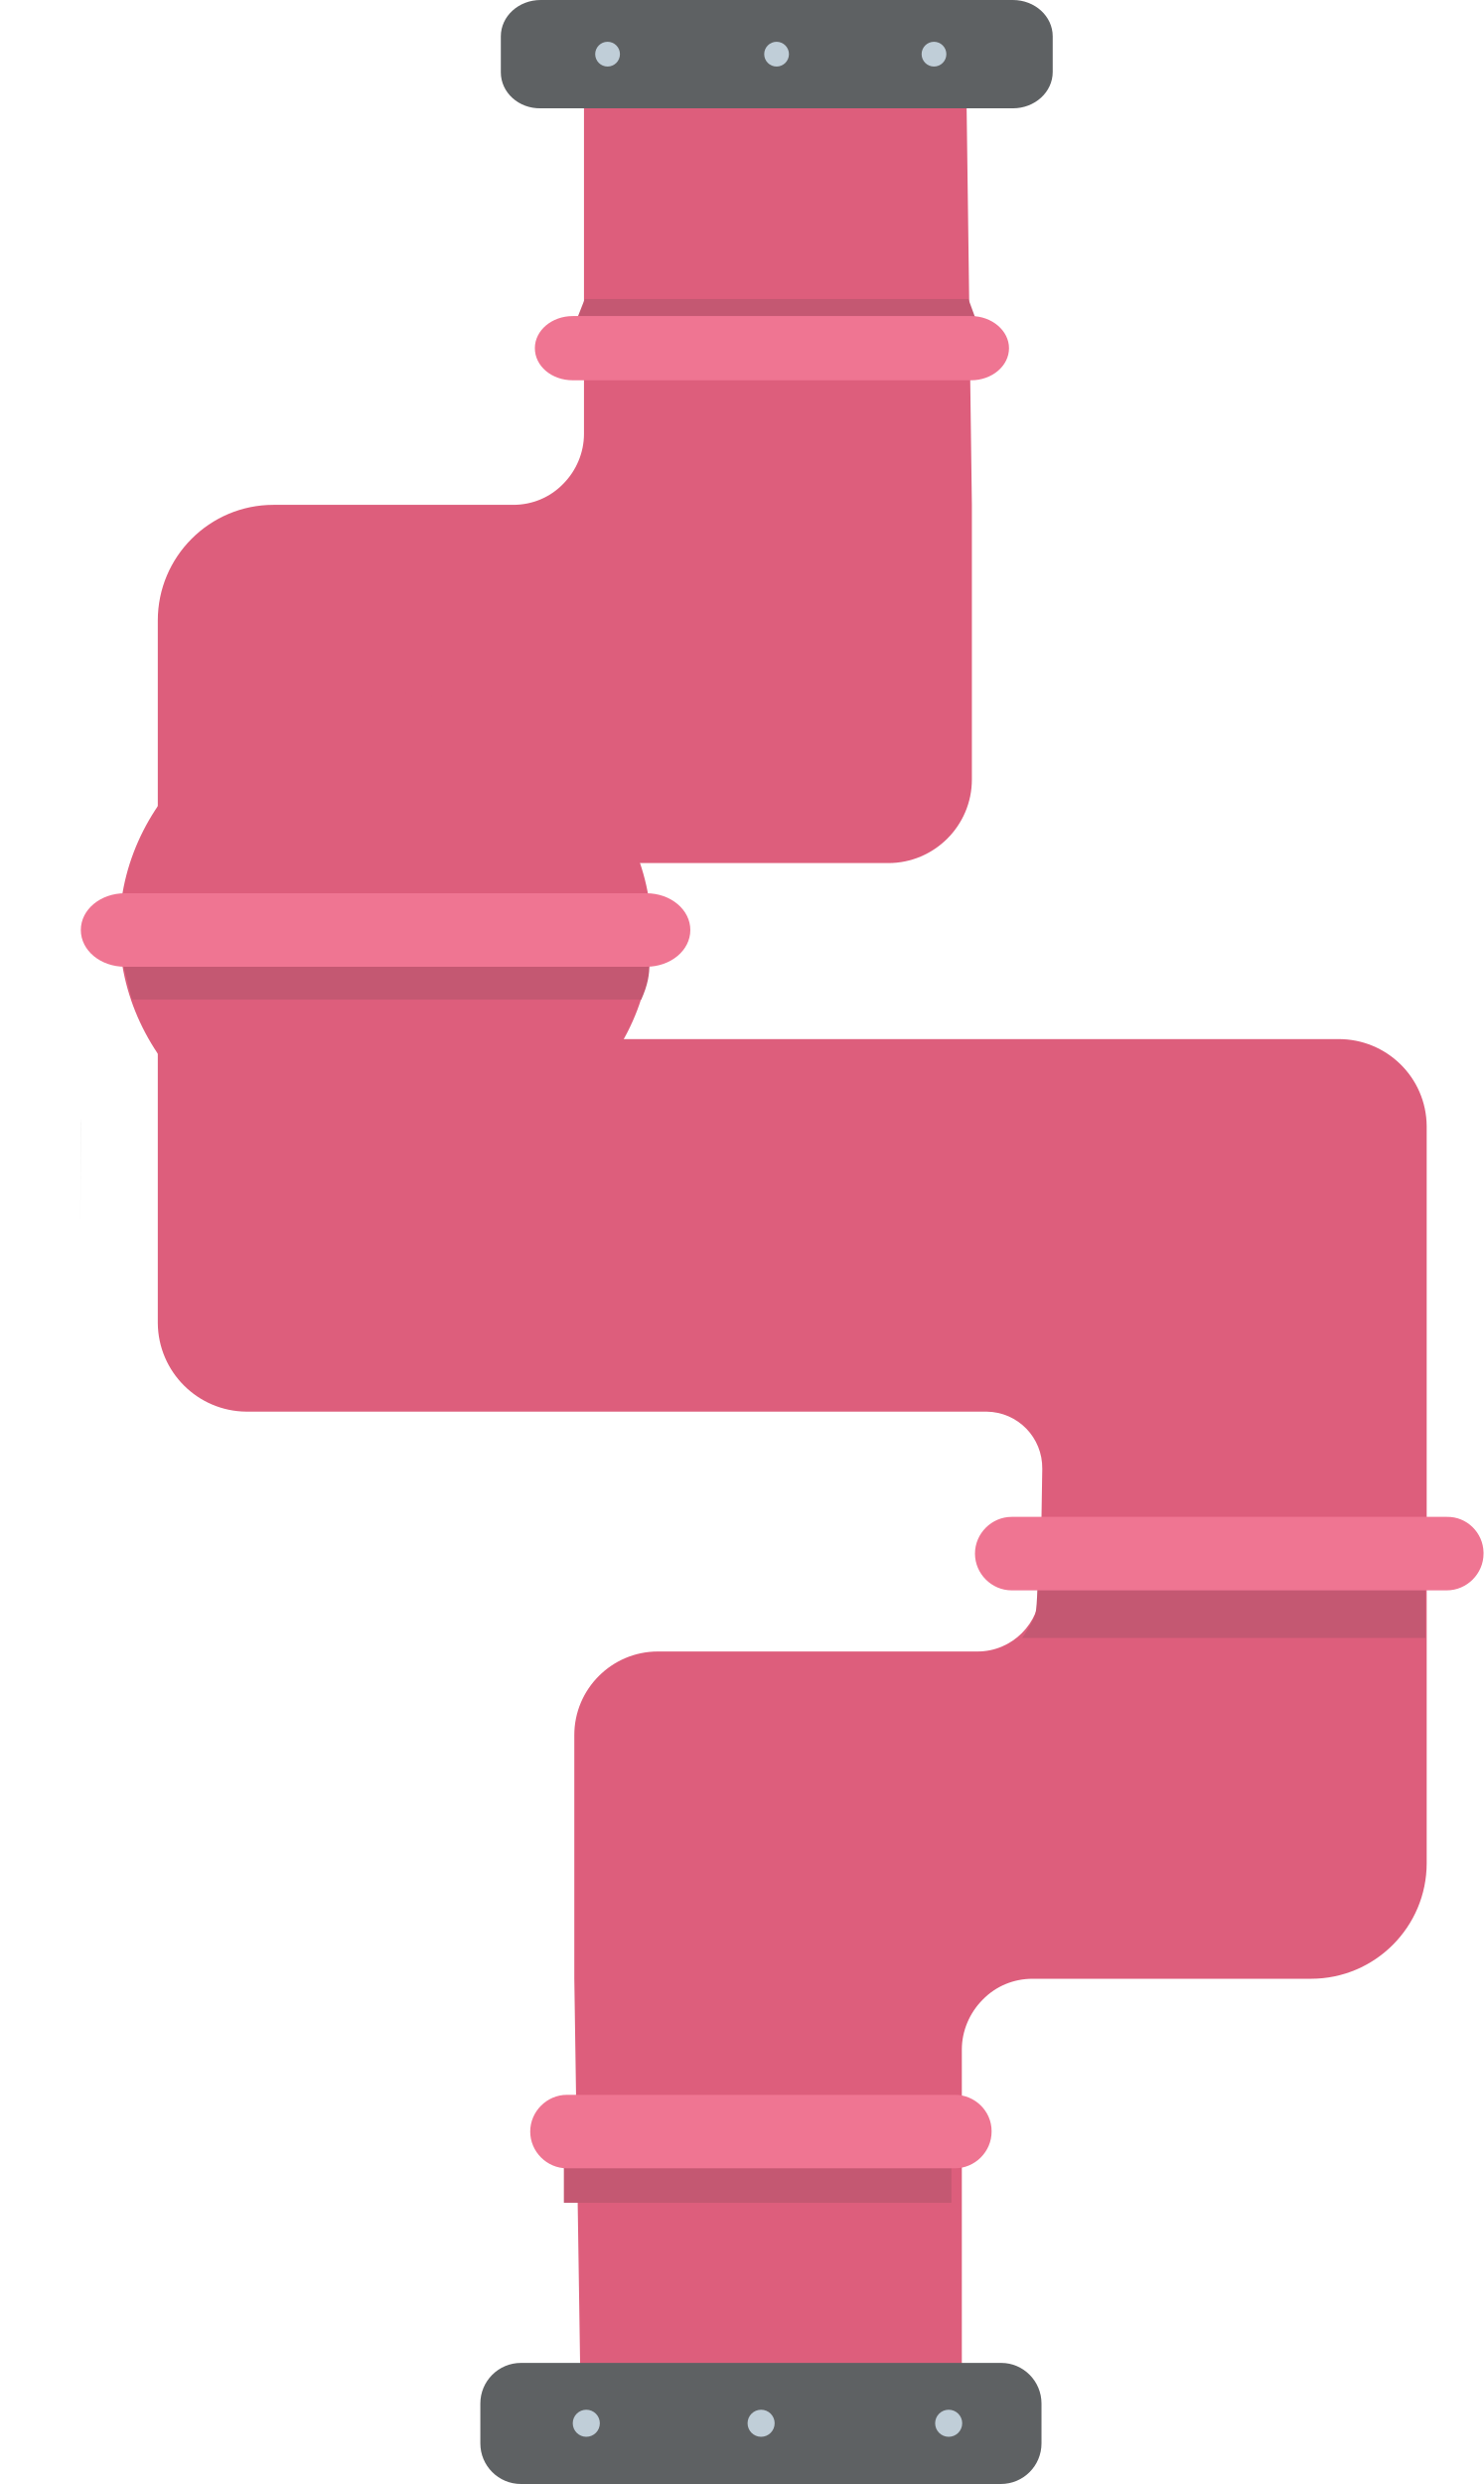
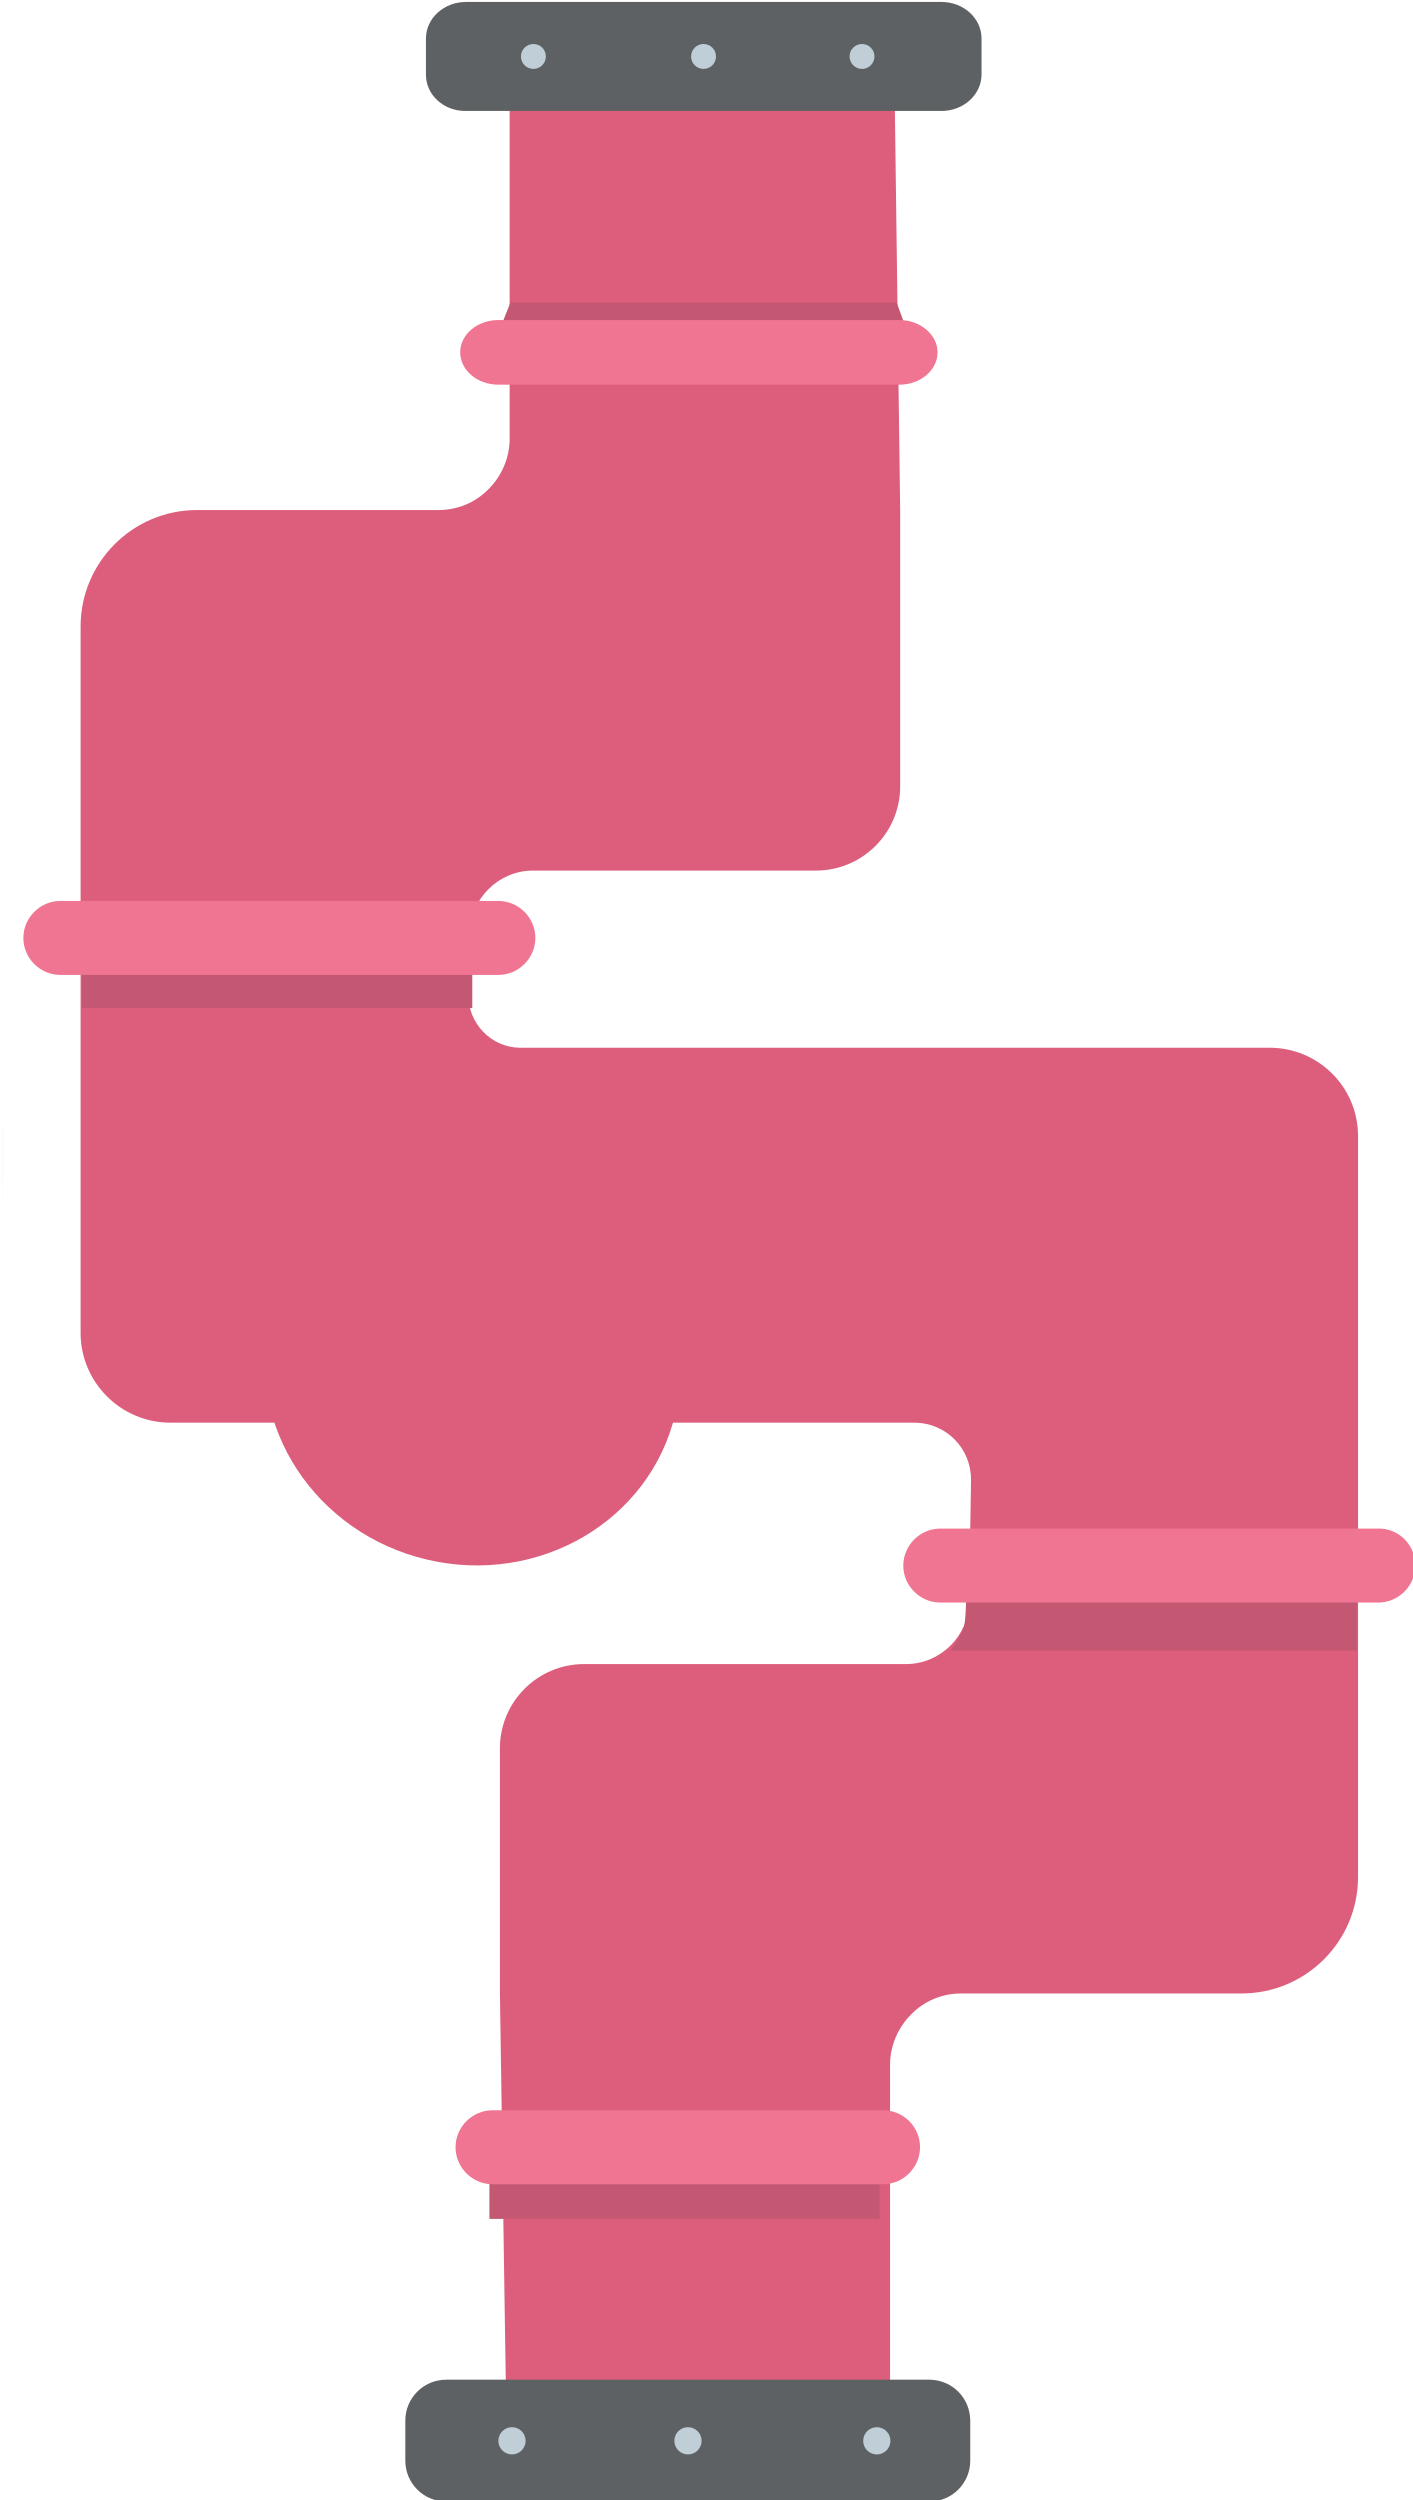
- <svg xmlns="http://www.w3.org/2000/svg" version="1.1" id="Layer_1" x="0px" y="0px" viewBox="0 0 383.6 642.1" style="enable-background:new 0 0 383.6 642.1;" xml:space="preserve">
+ <svg xmlns="http://www.w3.org/2000/svg" version="1.1" id="Layer_1" x="0px" y="0px" viewBox="0 0 362.8 642.1" style="enable-background:new 0 0 362.8 642.1;" xml:space="preserve">
  <style type="text/css">
	.st0{opacity:0.15;fill:#6B6B6B;enable-background:new    ;}
	.st1{fill:#DD5E7C;}
	.st2{fill:#5E6163;}
	.st3{fill:#C0CED8;}
	.st4{fill:#C45872;}
	.st5{fill:#EF7592;}
+ 	.st6{fill:none;}
</style>
-   <path class="st0" d="M20.9,289.1l-0.1,27v-24.8C20.8,290.6,20.8,289.8,20.9,289.1z" />
-   <path class="st1" d="M368.9,291.4v190.2c0,16.5-13.4,29.9-29.9,29.9h-72c-4.9,0-9.5,1.9-12.9,5.4c-3.4,3.4-5.4,8.1-5.4,12.9v95  L150,611l-1.5-99.5v-63c0-11.9,9.7-21.6,21.6-21.6h82.7c8.9,0,16.2-7.3,16.2-16.2l0.5-31c0.1-8.1-6.3-14.7-14.4-14.8  c-0.1,0-0.1,0-0.2,0H63.7c-12.6-0.1-22.8-10.3-22.9-22.9V160.4c0-16.5,13.4-29.9,29.9-29.9h62c4.9,0,9.5-1.9,12.9-5.4  c3.4-3.4,5.4-8.1,5.4-12.9v-95h98.8l1.5,113.3v71c0,11.9-9.7,21.6-21.6,21.6H157c-8.9,0-16.2,7.3-16.2,16.2l-0.4,15.6  c-0.1,7.4,5.8,13.6,13.2,13.7c0.1,0,0.1,0,0.2,0H346c12.5-0.1,22.8,9.9,22.9,22.5C368.9,291.2,368.9,291.3,368.9,291.4z" />
-   <ellipse transform="matrix(3.036395e-02 -0.9995 0.9995 3.036395e-02 -143.9396 333.0713)" class="st1" cx="99.7" cy="240.7" rx="61.8" ry="68.8" />
-   <path class="st2" d="M129.5,18.7V9.4c0-5.2,4.6-9.4,10.3-9.4h122.1c5.7,0,10.3,4.2,10.3,9.4v9.2c0,5.2-4.6,9.4-10.3,9.4H139.8  C134.1,28.1,129.5,23.9,129.5,18.7z" />
-   <circle class="st3" cx="157.1" cy="14" r="3.2" />
-   <circle class="st3" cx="200.8" cy="14" r="3.2" />
-   <circle class="st3" cx="241.5" cy="14" r="3.2" />
-   <path class="st4" d="M165.8,258.4H34.1l-4.2-17h137.5C167.4,247.1,169.3,250.7,165.8,258.4z" />
-   <path class="st5" d="M20.9,240.4L20.9,240.4c0-5.3,5.1-9.5,11.4-9.5h134.8c6.4,0,11.4,4.3,11.4,9.5l0,0c0,5.3-5.1,9.5-11.4,9.5H32.3  C26,249.9,20.9,245.7,20.9,240.4z" />
-   <rect x="145.8" y="552.4" class="st4" width="100.2" height="17" />
-   <path class="st2" d="M269.3,621.3v10.3c0,5.8-4.7,10.5-10.5,10.5H134.7c-5.8,0-10.5-4.7-10.5-10.5v-10.3c0-5.8,4.7-10.5,10.5-10.5  h124.2C264.6,610.8,269.3,615.5,269.3,621.3C269.3,621.2,269.3,621.3,269.3,621.3z" />
-   <circle class="st3" cx="245.3" cy="626.4" r="3.5" />
-   <circle class="st3" cx="196.8" cy="626.4" r="3.5" />
-   <circle class="st3" cx="151.6" cy="626.4" r="3.5" />
-   <path class="st5" d="M256.4,551L256.4,551c0,5.2-4.3,9.5-9.5,9.5l0,0H146.6c-5.2,0-9.5-4.3-9.5-9.5l0,0l0,0c0-5.2,4.3-9.5,9.5-9.5  h100.3c5.2,0,9.5,4.2,9.5,9.4C256.4,550.9,256.4,551,256.4,551z" />
-   <path class="st4" d="M267.7,417.3c0.6-2.4,0.6-10.9,0.6-10.9h100.3v17H264.3C264.3,423.4,267.2,419.2,267.7,417.3z" />
-   <path class="st5" d="M383.6,401.6L383.6,401.6c0,5.2-4.3,9.5-9.5,9.5H261.6c-5.2,0-9.5-4.3-9.5-9.5l0,0c0-5.2,4.3-9.5,9.5-9.5l0,0  h112.5c5.2-0.1,9.4,4.1,9.5,9.2C383.6,401.4,383.6,401.5,383.6,401.6z" />
-   <polygon class="st4" points="151.2,77.3 250.4,77.3 254.5,88.5 146.8,88.5 " />
-   <path class="st5" d="M138.3,90L138.3,90c0-4.6,4.4-8.3,9.8-8.3h103c5.4,0,9.8,3.8,9.8,8.3l0,0c0,4.6-4.4,8.3-9.8,8.3h-103  C142.6,98.3,138.3,94.6,138.3,90z" />
+   <path class="st0" d="M0.8,289.6l-0.1,27v-24.8C0.7,291,0.7,290.3,0.8,289.6z" />
+   <path class="st1" d="M348.8,291.9v190.2c0,16.5-13.4,29.9-29.9,29.9h-72c-4.9,0-9.5,1.9-12.9,5.4c-3.4,3.4-5.4,8.1-5.4,12.9v95  l-98.7-13.8l-1.5-99.5v-63c0-11.9,9.7-21.6,21.6-21.6h82.7c8.9,0,16.2-7.3,16.2-16.2l0.5-31c0.1-8.1-6.3-14.7-14.4-14.8  c-0.1,0-0.1,0-0.2,0H43.6c-12.6-0.1-22.8-10.3-22.9-22.9V160.9c0-16.5,13.4-29.9,29.9-29.9h62c4.9,0,9.5-1.9,12.9-5.4  c3.4-3.4,5.4-8.1,5.4-12.9v-95h98.8l1.5,113.3v71c0,11.9-9.7,21.6-21.6,21.6h-72.7c-8.9,0-16.2,7.3-16.2,16.2l-0.4,15.6  c-0.1,7.4,5.8,13.6,13.2,13.7c0.1,0,0.1,0,0.2,0h192.2c12.5-0.1,22.8,9.9,22.9,22.5C348.8,291.6,348.8,291.7,348.8,291.9z" />
+   <path class="st2" d="M109.4,19.2V9.9c0-5.2,4.6-9.4,10.3-9.4h122.1c5.7,0,10.3,4.2,10.3,9.4v9.2c0,5.2-4.6,9.4-10.3,9.4H119.7  C114,28.6,109.4,24.4,109.4,19.2z" />
+   <circle class="st3" cx="137" cy="14.5" r="3.2" />
+   <circle class="st3" cx="180.7" cy="14.5" r="3.2" />
+   <circle class="st3" cx="221.4" cy="14.5" r="3.2" />
+   <path class="st4" d="M121.3,258.9H21v-17h100.3V258.9z" />
+   <path class="st5" d="M6,240.9L6,240.9c0-5.2,4.3-9.5,9.5-9.5H128c5.2,0,9.5,4.3,9.5,9.5l0,0c0,5.2-4.3,9.5-9.5,9.5H15.5  C10.3,250.4,6,246.1,6,240.9z" />
+   <rect x="125.7" y="552.9" class="st4" width="100.2" height="17" />
+   <path class="st2" d="M249.2,621.8V632c0,5.8-4.7,10.5-10.5,10.5H114.6c-5.8,0-10.5-4.7-10.5-10.5v-10.3c0-5.8,4.7-10.5,10.5-10.5  h124.2C244.6,611.3,249.2,615.9,249.2,621.8C249.2,621.7,249.2,621.7,249.2,621.8z" />
+   <circle class="st3" cx="225.2" cy="626.9" r="3.5" />
+   <circle class="st3" cx="176.7" cy="626.9" r="3.5" />
+   <circle class="st3" cx="131.5" cy="626.9" r="3.5" />
+   <path class="st5" d="M236.3,551.5L236.3,551.5c0,5.2-4.3,9.5-9.5,9.5l0,0H126.5c-5.2,0-9.5-4.3-9.5-9.5l0,0l0,0  c0-5.2,4.3-9.5,9.5-9.5h100.3C232,542,236.3,546.2,236.3,551.5C236.3,551.4,236.3,551.4,236.3,551.5z" />
+   <path class="st4" d="M247.6,417.8c0.6-2.4,0.6-10.9,0.6-10.9h100.3v17H244.2C244.2,423.9,247.1,419.7,247.6,417.8z" />
+   <path class="st5" d="M363.5,402.1L363.5,402.1c0,5.2-4.3,9.5-9.5,9.5H241.5c-5.2,0-9.5-4.3-9.5-9.5l0,0c0-5.2,4.3-9.5,9.5-9.5l0,0  H354c5.2-0.1,9.4,4.1,9.5,9.2C363.5,401.9,363.5,402,363.5,402.1z" />
+   <ellipse transform="matrix(0.2275 -0.9738 0.9738 0.2275 -247.9548 389.2157)" class="st1" cx="121.3" cy="350.9" rx="51" ry="53.5" />
+   <polygon class="st4" points="131.1,77.7 230.3,77.7 234.4,89 126.6,89 " />
+   <path class="st5" d="M118.2,90.5L118.2,90.5c0-4.6,4.4-8.3,9.8-8.3h103c5.4,0,9.8,3.8,9.8,8.3l0,0c0,4.6-4.4,8.3-9.8,8.3H128  C122.5,98.8,118.2,95,118.2,90.5z" />
+   <rect x="0" y="0" class="st6" width="362.8" height="642.1" />
</svg>
